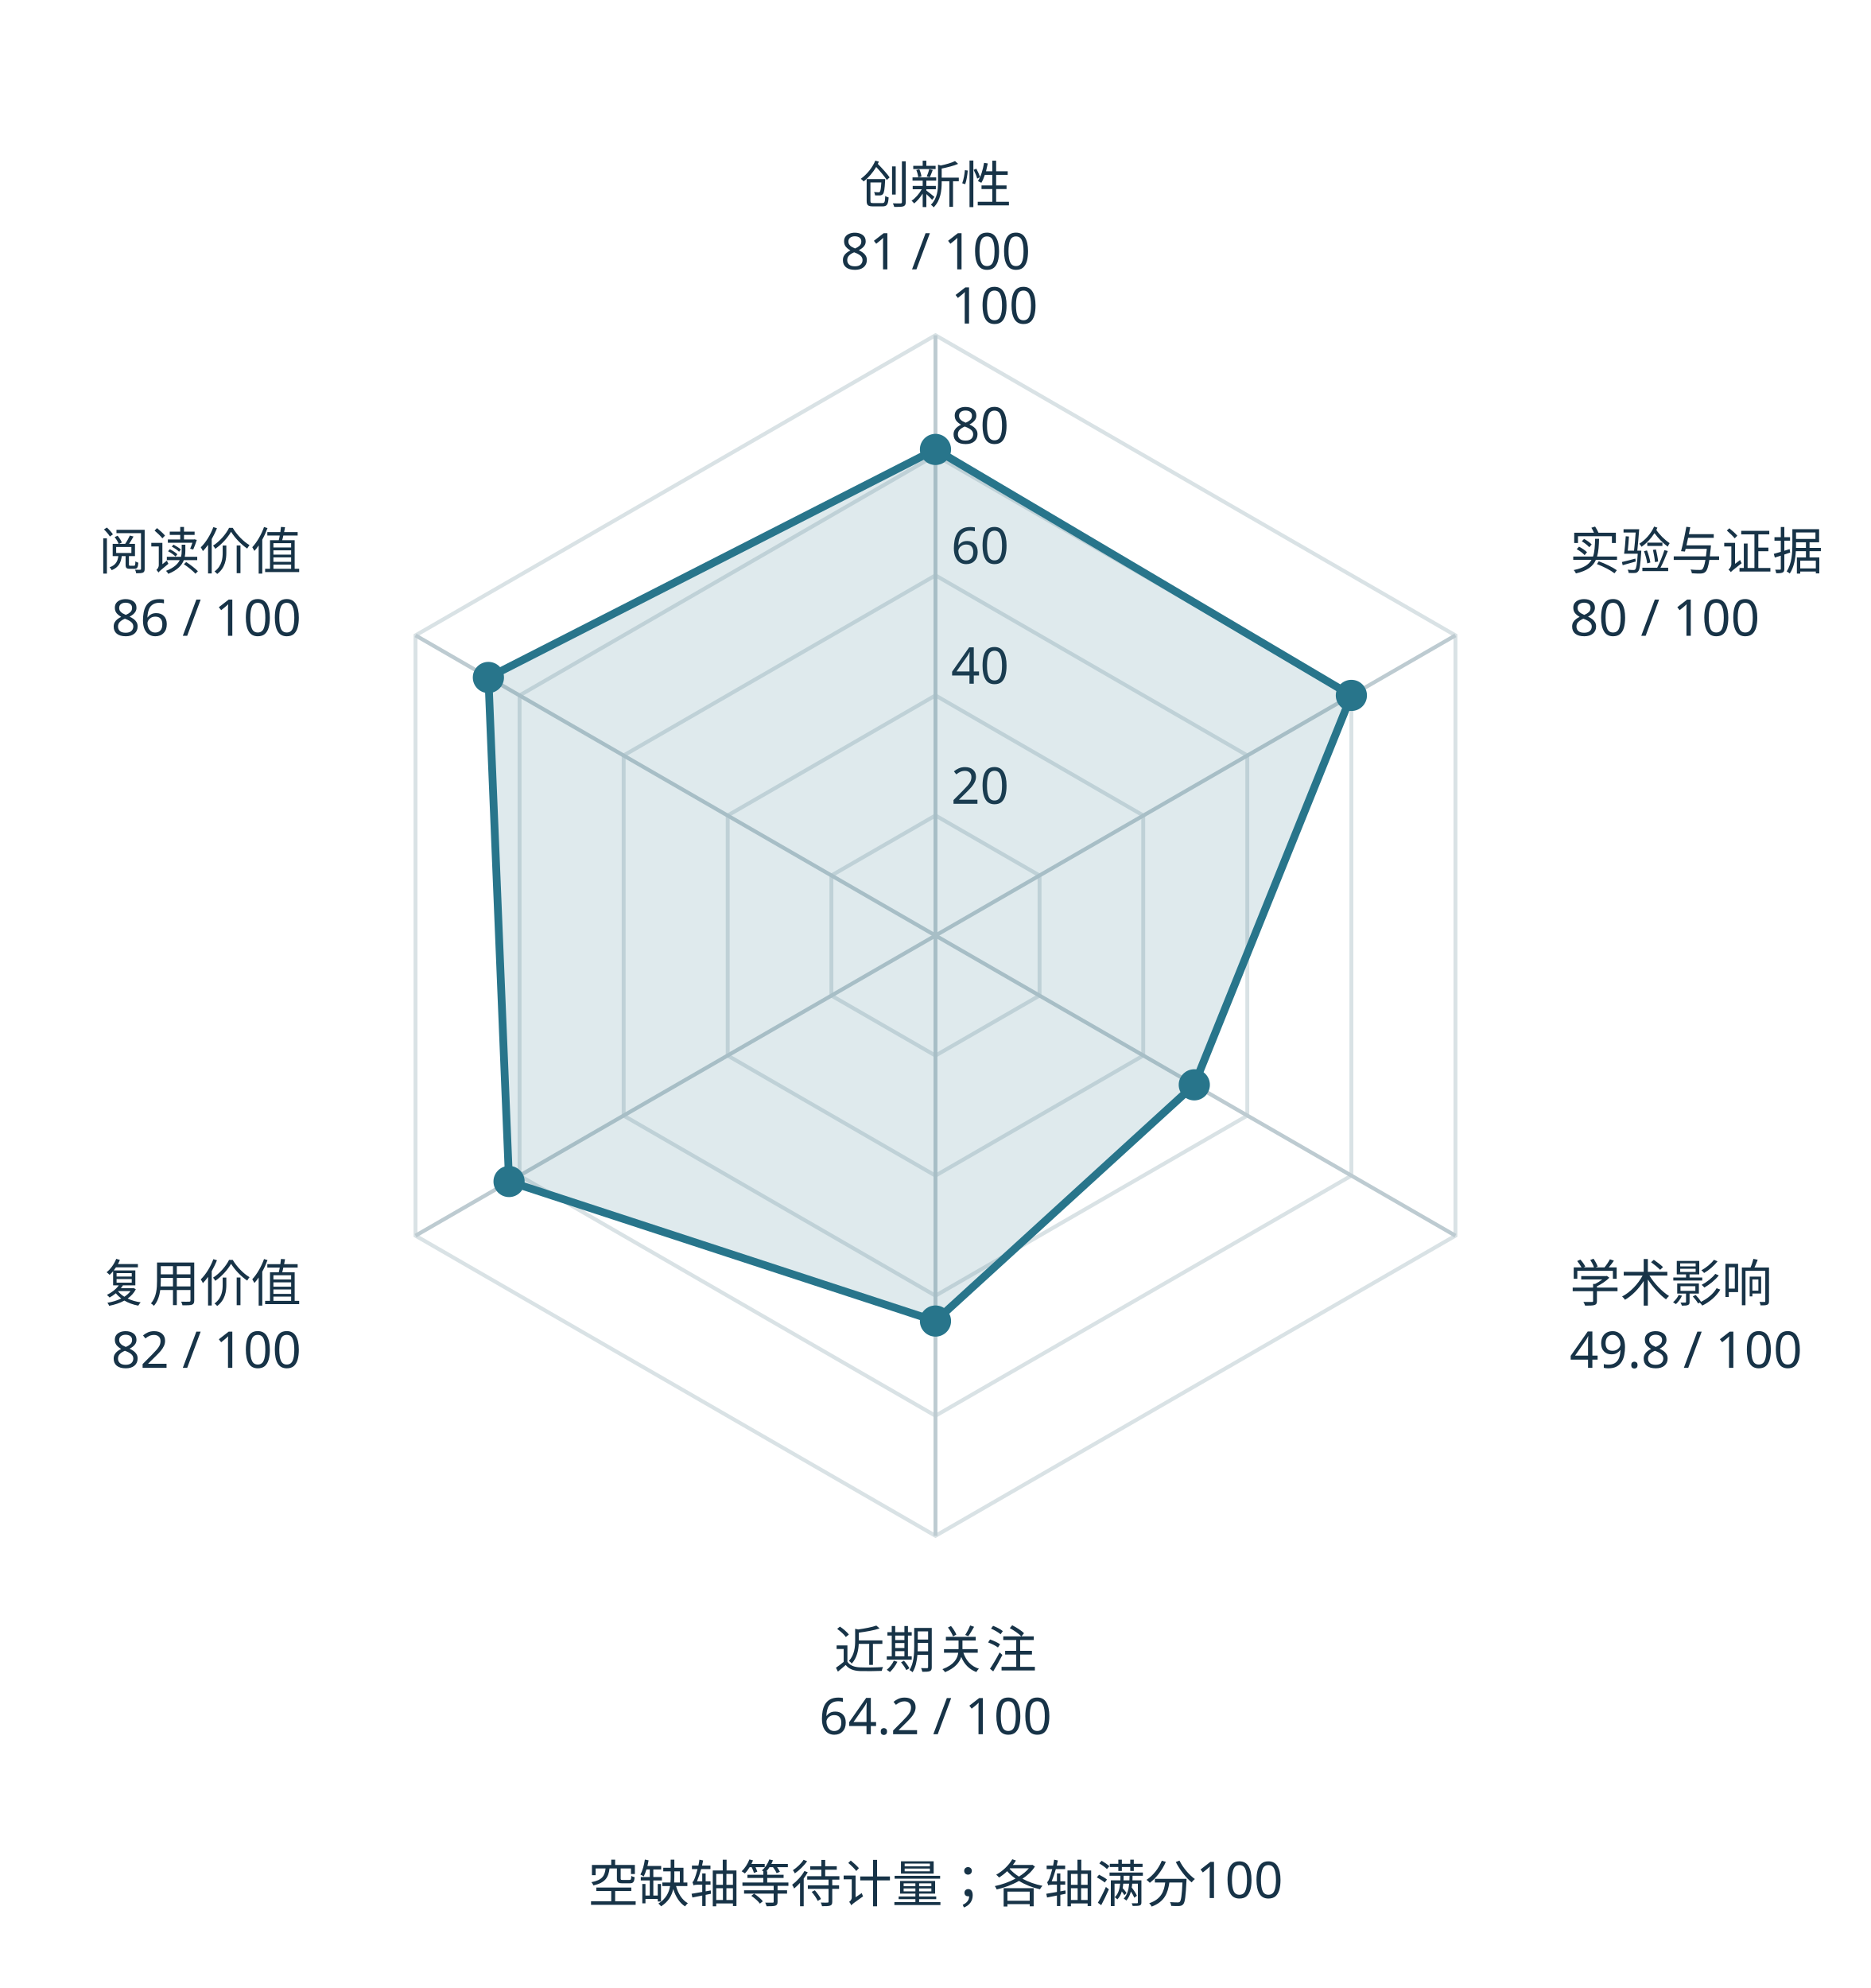
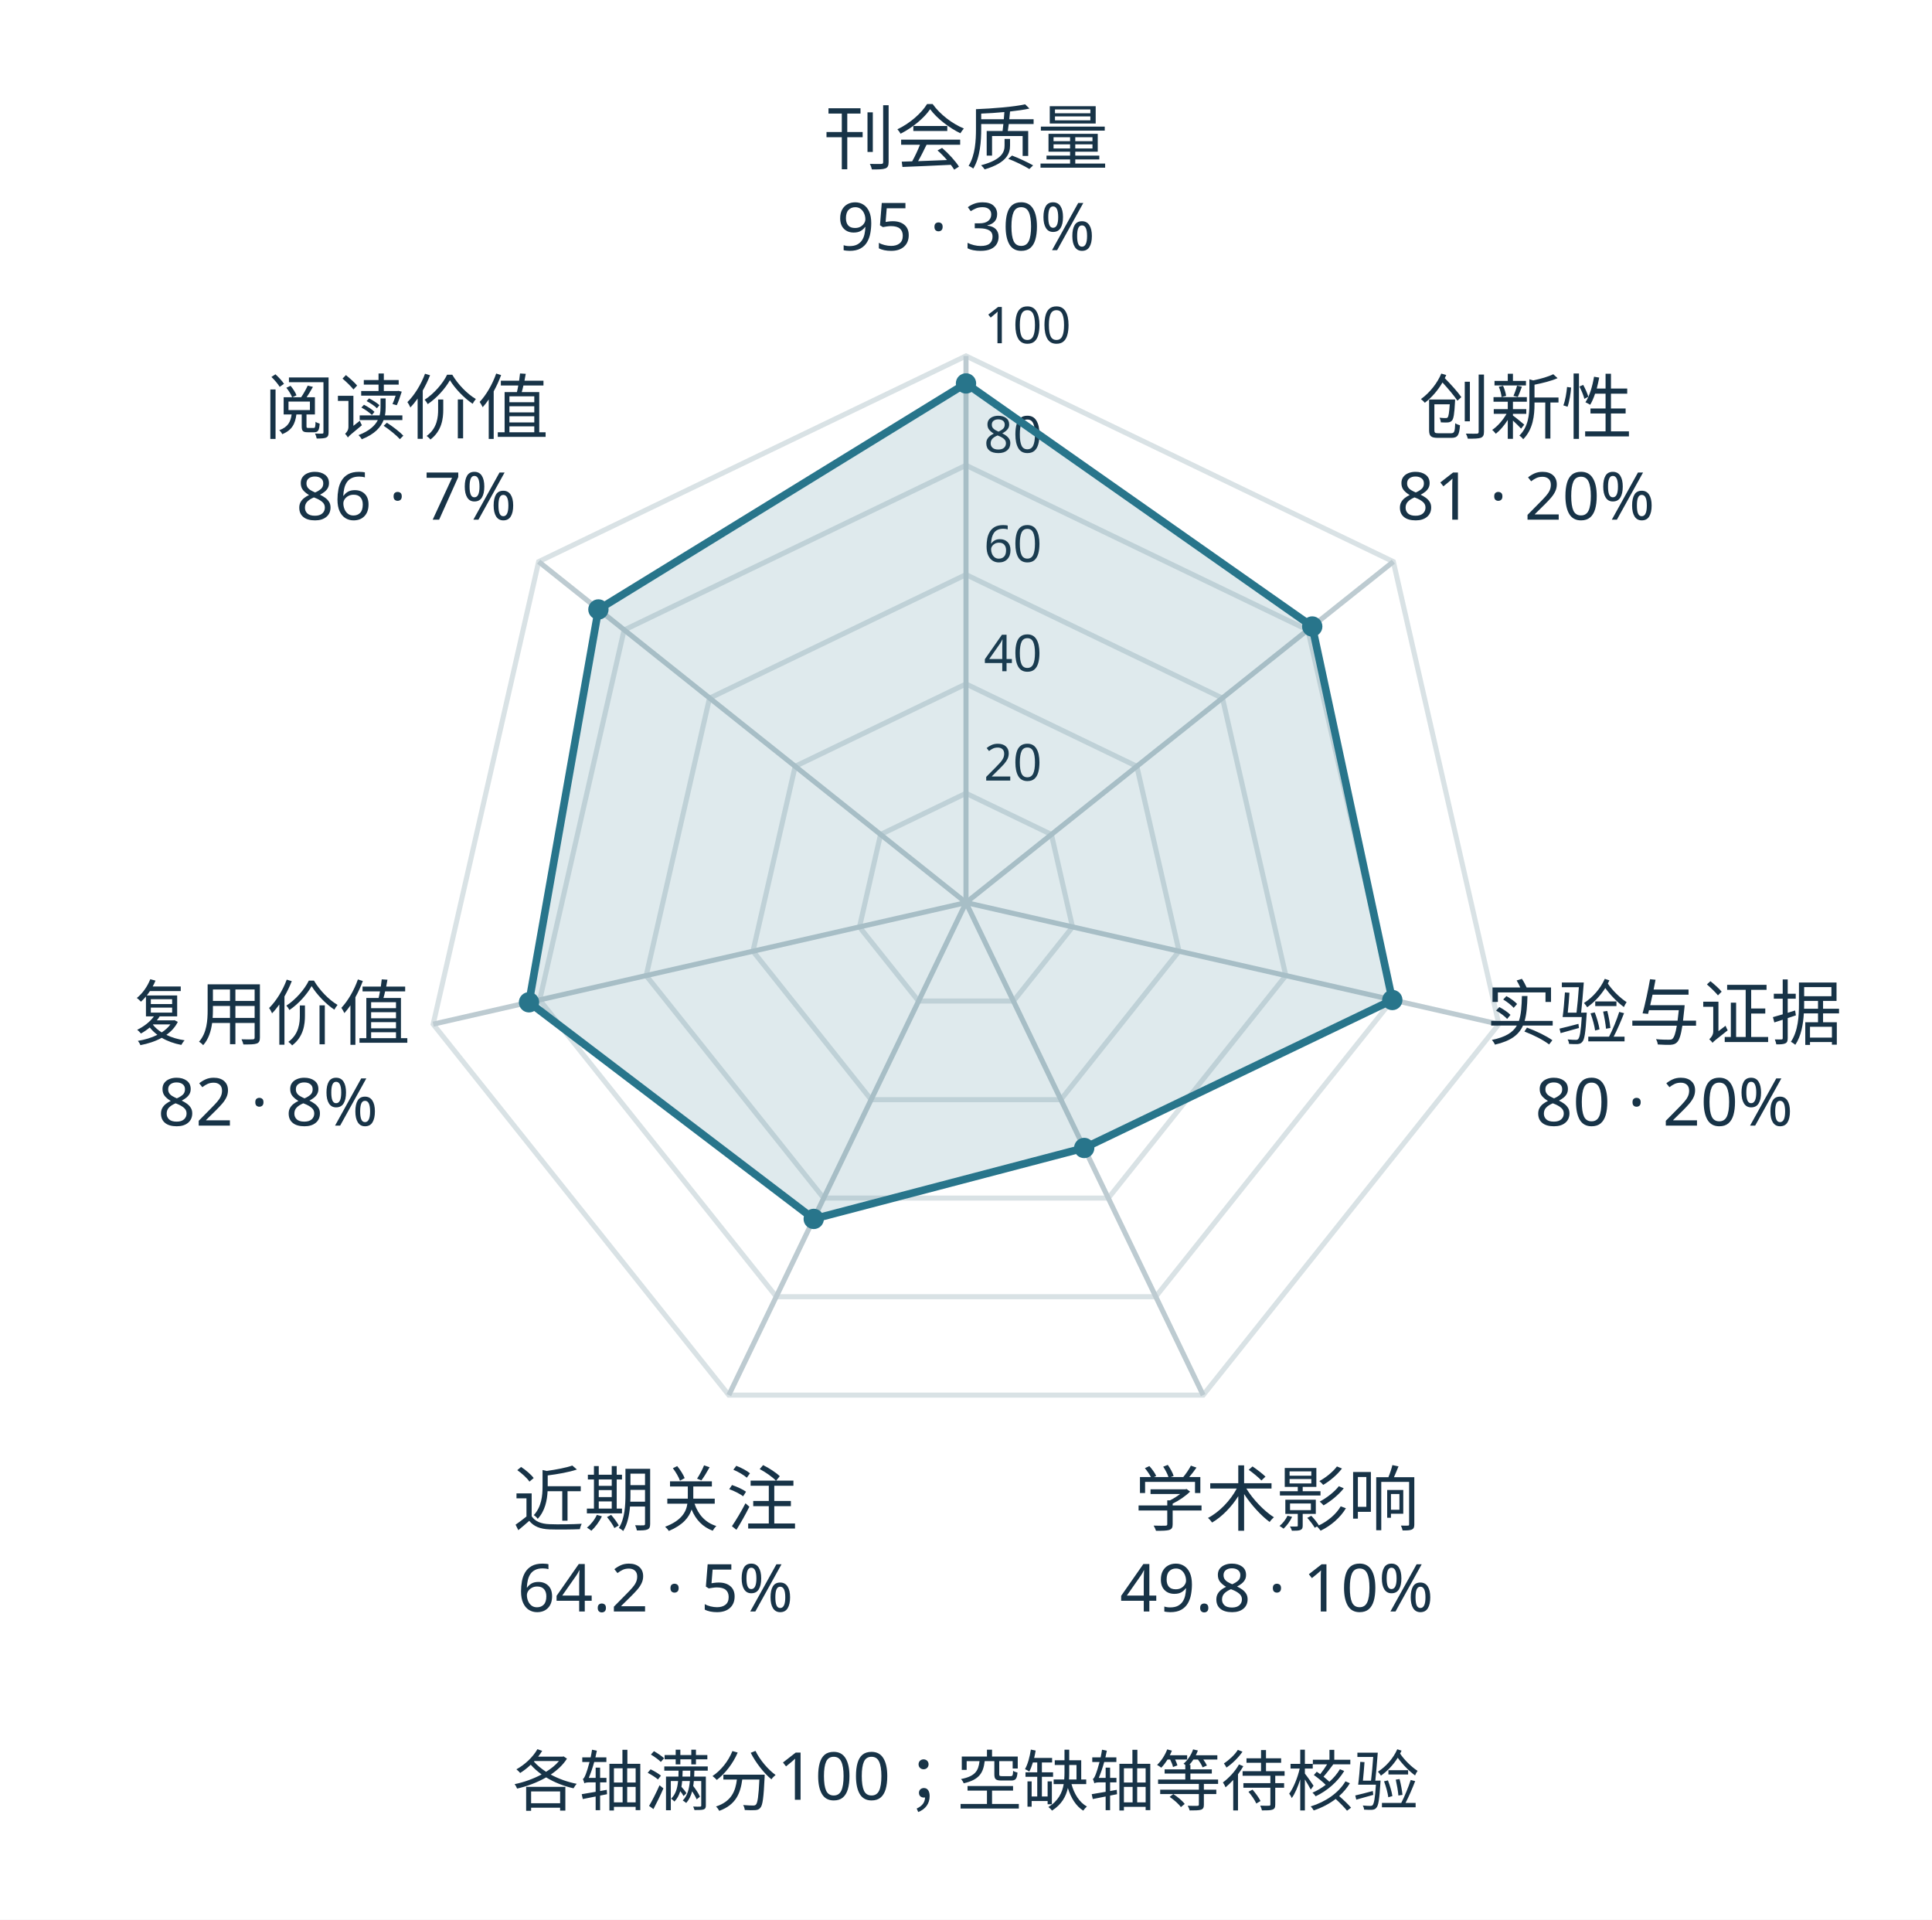
- <svg xmlns="http://www.w3.org/2000/svg" width="480" height="510" viewBox="0 0 480 510" role="img">
-   <rect width="480" height="510" fill="#fff" />
-   <g font-family="sans-serif" font-size="13" fill="#173347">
-     <polygon points="240.0,209.2 266.7,224.6 266.7,255.4 240.0,270.8 213.3,255.4 213.3,224.6" fill="none" stroke="#d9e2e5" />
-     <text x="244" y="206.2">20</text>
-     <polygon points="240.0,178.4 293.3,209.2 293.3,270.8 240.0,301.6 186.7,270.8 186.7,209.2" fill="none" stroke="#d9e2e5" />
-     <text x="244" y="175.4">40</text>
-     <polygon points="240.0,147.6 320.0,193.8 320.0,286.2 240.0,332.4 160.0,286.2 160.0,193.8" fill="none" stroke="#d9e2e5" />
-     <text x="244" y="144.6">60</text>
-     <polygon points="240.0,116.8 346.7,178.4 346.7,301.6 240.0,363.2 133.3,301.6 133.3,178.4" fill="none" stroke="#d9e2e5" />
-     <text x="244" y="113.8">80</text>
-     <polygon points="240.0,86.0 373.4,163.0 373.4,317.0 240.0,394.0 106.6,317.0 106.6,163.0" fill="none" stroke="#d9e2e5" />
-     <text x="244" y="83.0">100</text>
-     <line x1="240" y1="240" x2="240.0" y2="86.0" stroke="#bdcbd1" />
-     <text x="240.0" y="52.1" text-anchor="middle">创新性</text>
-     <text x="240.0" y="69.1" text-anchor="middle">81 / 100</text>
-     <line x1="240" y1="240" x2="373.4" y2="163.0" stroke="#bdcbd1" />
-     <text x="402.7" y="146.1" text-anchor="start">实验与证据</text>
-     <text x="402.7" y="163.1" text-anchor="start">80 / 100</text>
-     <line x1="240" y1="240" x2="373.4" y2="317.0" stroke="#bdcbd1" />
-     <text x="402.7" y="333.9" text-anchor="start">学术影响</text>
-     <text x="402.7" y="350.9" text-anchor="start">49.8 / 100</text>
-     <line x1="240" y1="240" x2="240.0" y2="394.0" stroke="#bdcbd1" />
-     <text x="240.0" y="427.9" text-anchor="middle">近期关注</text>
-     <text x="240.0" y="444.9" text-anchor="middle">64.2 / 100</text>
-     <line x1="240" y1="240" x2="106.6" y2="317.0" stroke="#bdcbd1" />
-     <text x="77.3" y="333.9" text-anchor="end">复用价值</text>
-     <text x="77.3" y="350.9" text-anchor="end">82 / 100</text>
-     <line x1="240" y1="240" x2="106.6" y2="163.0" stroke="#bdcbd1" />
-     <text x="77.3" y="146.1" text-anchor="end">阅读价值</text>
-     <text x="77.3" y="163.1" text-anchor="end">86 / 100</text>
-     <polygon points="240.0,115.3 346.7,178.4 306.4,278.3 240.0,338.9 130.6,303.1 125.3,173.8" fill="#28758b" fill-opacity=".15" stroke="#28758b" stroke-width="2" />
-     <circle cx="240.0" cy="115.3" r="4" fill="#28758b" />
-     <circle cx="346.7" cy="178.4" r="4" fill="#28758b" />
-     <circle cx="306.4" cy="278.3" r="4" fill="#28758b" />
-     <circle cx="240.0" cy="338.9" r="4" fill="#28758b" />
-     <circle cx="130.6" cy="303.1" r="4" fill="#28758b" />
-     <circle cx="125.3" cy="173.8" r="4" fill="#28758b" />
-     <text x="240" y="488" text-anchor="middle">空缺轴等待计量；各轴满分100</text>
+ <svg xmlns="http://www.w3.org/2000/svg" width="760" height="755" viewBox="0 0 760 755" role="img">
+   <rect width="760" height="755" fill="#fff" />
+   <g font-family="sans-serif" font-size="28" fill="#173347">
+     <polygon points="380.0,312.0 413.6,328.2 421.9,364.6 398.7,393.7 361.3,393.7 338.1,364.6 346.4,328.2" fill="none" stroke="#d9e2e5" stroke-width="2" />
+     <text x="387" y="307.0" font-size="20">20</text>
+     <polygon points="380.0,269.0 447.2,301.4 463.8,374.1 417.3,432.5 342.7,432.5 296.2,374.1 312.8,301.4" fill="none" stroke="#d9e2e5" stroke-width="2" />
+     <text x="387" y="264.0" font-size="20">40</text>
+     <polygon points="380.0,226.0 480.9,274.6 505.8,383.7 436.0,471.2 324.0,471.2 254.2,383.7 279.1,274.6" fill="none" stroke="#d9e2e5" stroke-width="2" />
+     <text x="387" y="221.0" font-size="20">60</text>
+     <polygon points="380.0,183.0 514.5,247.8 547.7,393.3 454.6,510.0 305.4,510.0 212.3,393.3 245.5,247.8" fill="none" stroke="#d9e2e5" stroke-width="2" />
+     <text x="387" y="178.0" font-size="20">80</text>
+     <polygon points="380.0,140.0 548.1,220.9 589.6,402.8 473.3,548.7 286.7,548.7 170.4,402.8 211.9,220.9" fill="none" stroke="#d9e2e5" stroke-width="2" />
+     <text x="387" y="135.0" font-size="20">100</text>
+     <line x1="380" y1="355" x2="380.0" y2="140.0" stroke="#bdcbd1" stroke-width="2" />
+     <text x="380.0" y="64.4" text-anchor="middle">刊会质量</text>
+     <text x="380.0" y="98.4" font-size="26" text-anchor="middle">95 · 30%</text>
+     <line x1="380" y1="355" x2="548.1" y2="220.9" stroke="#bdcbd1" stroke-width="2" />
+     <text x="600.2" y="170.4" text-anchor="middle">创新性</text>
+     <text x="600.2" y="204.4" font-size="26" text-anchor="middle">81 · 20%</text>
+     <line x1="380" y1="355" x2="589.6" y2="402.8" stroke="#bdcbd1" stroke-width="2" />
+     <text x="654.6" y="408.7" text-anchor="middle">实验与证据</text>
+     <text x="654.6" y="442.7" font-size="26" text-anchor="middle">80 · 20%</text>
+     <line x1="380" y1="355" x2="473.3" y2="548.7" stroke="#bdcbd1" stroke-width="2" />
+     <text x="502.2" y="599.8" text-anchor="middle">学术影响</text>
+     <text x="502.2" y="633.8" font-size="26" text-anchor="middle">49.8 · 10%</text>
+     <line x1="380" y1="355" x2="286.7" y2="548.7" stroke="#bdcbd1" stroke-width="2" />
+     <text x="257.8" y="599.8" text-anchor="middle">近期关注</text>
+     <text x="257.8" y="633.8" font-size="26" text-anchor="middle">64.2 · 5%</text>
+     <line x1="380" y1="355" x2="170.4" y2="402.8" stroke="#bdcbd1" stroke-width="2" />
+     <text x="105.4" y="408.7" text-anchor="middle">复用价值</text>
+     <text x="105.4" y="442.7" font-size="26" text-anchor="middle">82 · 8%</text>
+     <line x1="380" y1="355" x2="211.9" y2="220.9" stroke="#bdcbd1" stroke-width="2" />
+     <text x="159.8" y="170.4" text-anchor="middle">阅读价值</text>
+     <text x="159.8" y="204.4" font-size="26" text-anchor="middle">86 · 7%</text>
+     <polygon points="380.0,150.8 516.2,246.4 547.7,393.3 426.5,451.5 320.1,479.4 208.1,394.2 235.4,239.7" fill="#28758b" fill-opacity=".15" stroke="#28758b" stroke-width="3" />
+     <circle cx="380.0" cy="150.8" r="4" fill="#28758b" />
+     <circle cx="516.2" cy="246.4" r="4" fill="#28758b" />
+     <circle cx="547.7" cy="393.3" r="4" fill="#28758b" />
+     <circle cx="426.5" cy="451.5" r="4" fill="#28758b" />
+     <circle cx="320.1" cy="479.4" r="4" fill="#28758b" />
+     <circle cx="208.1" cy="394.2" r="4" fill="#28758b" />
+     <circle cx="235.4" cy="239.7" r="4" fill="#28758b" />
+     <text x="380" y="710" font-size="26" text-anchor="middle">各轴满分100；空缺轴等待核验</text>
  </g>
</svg>
